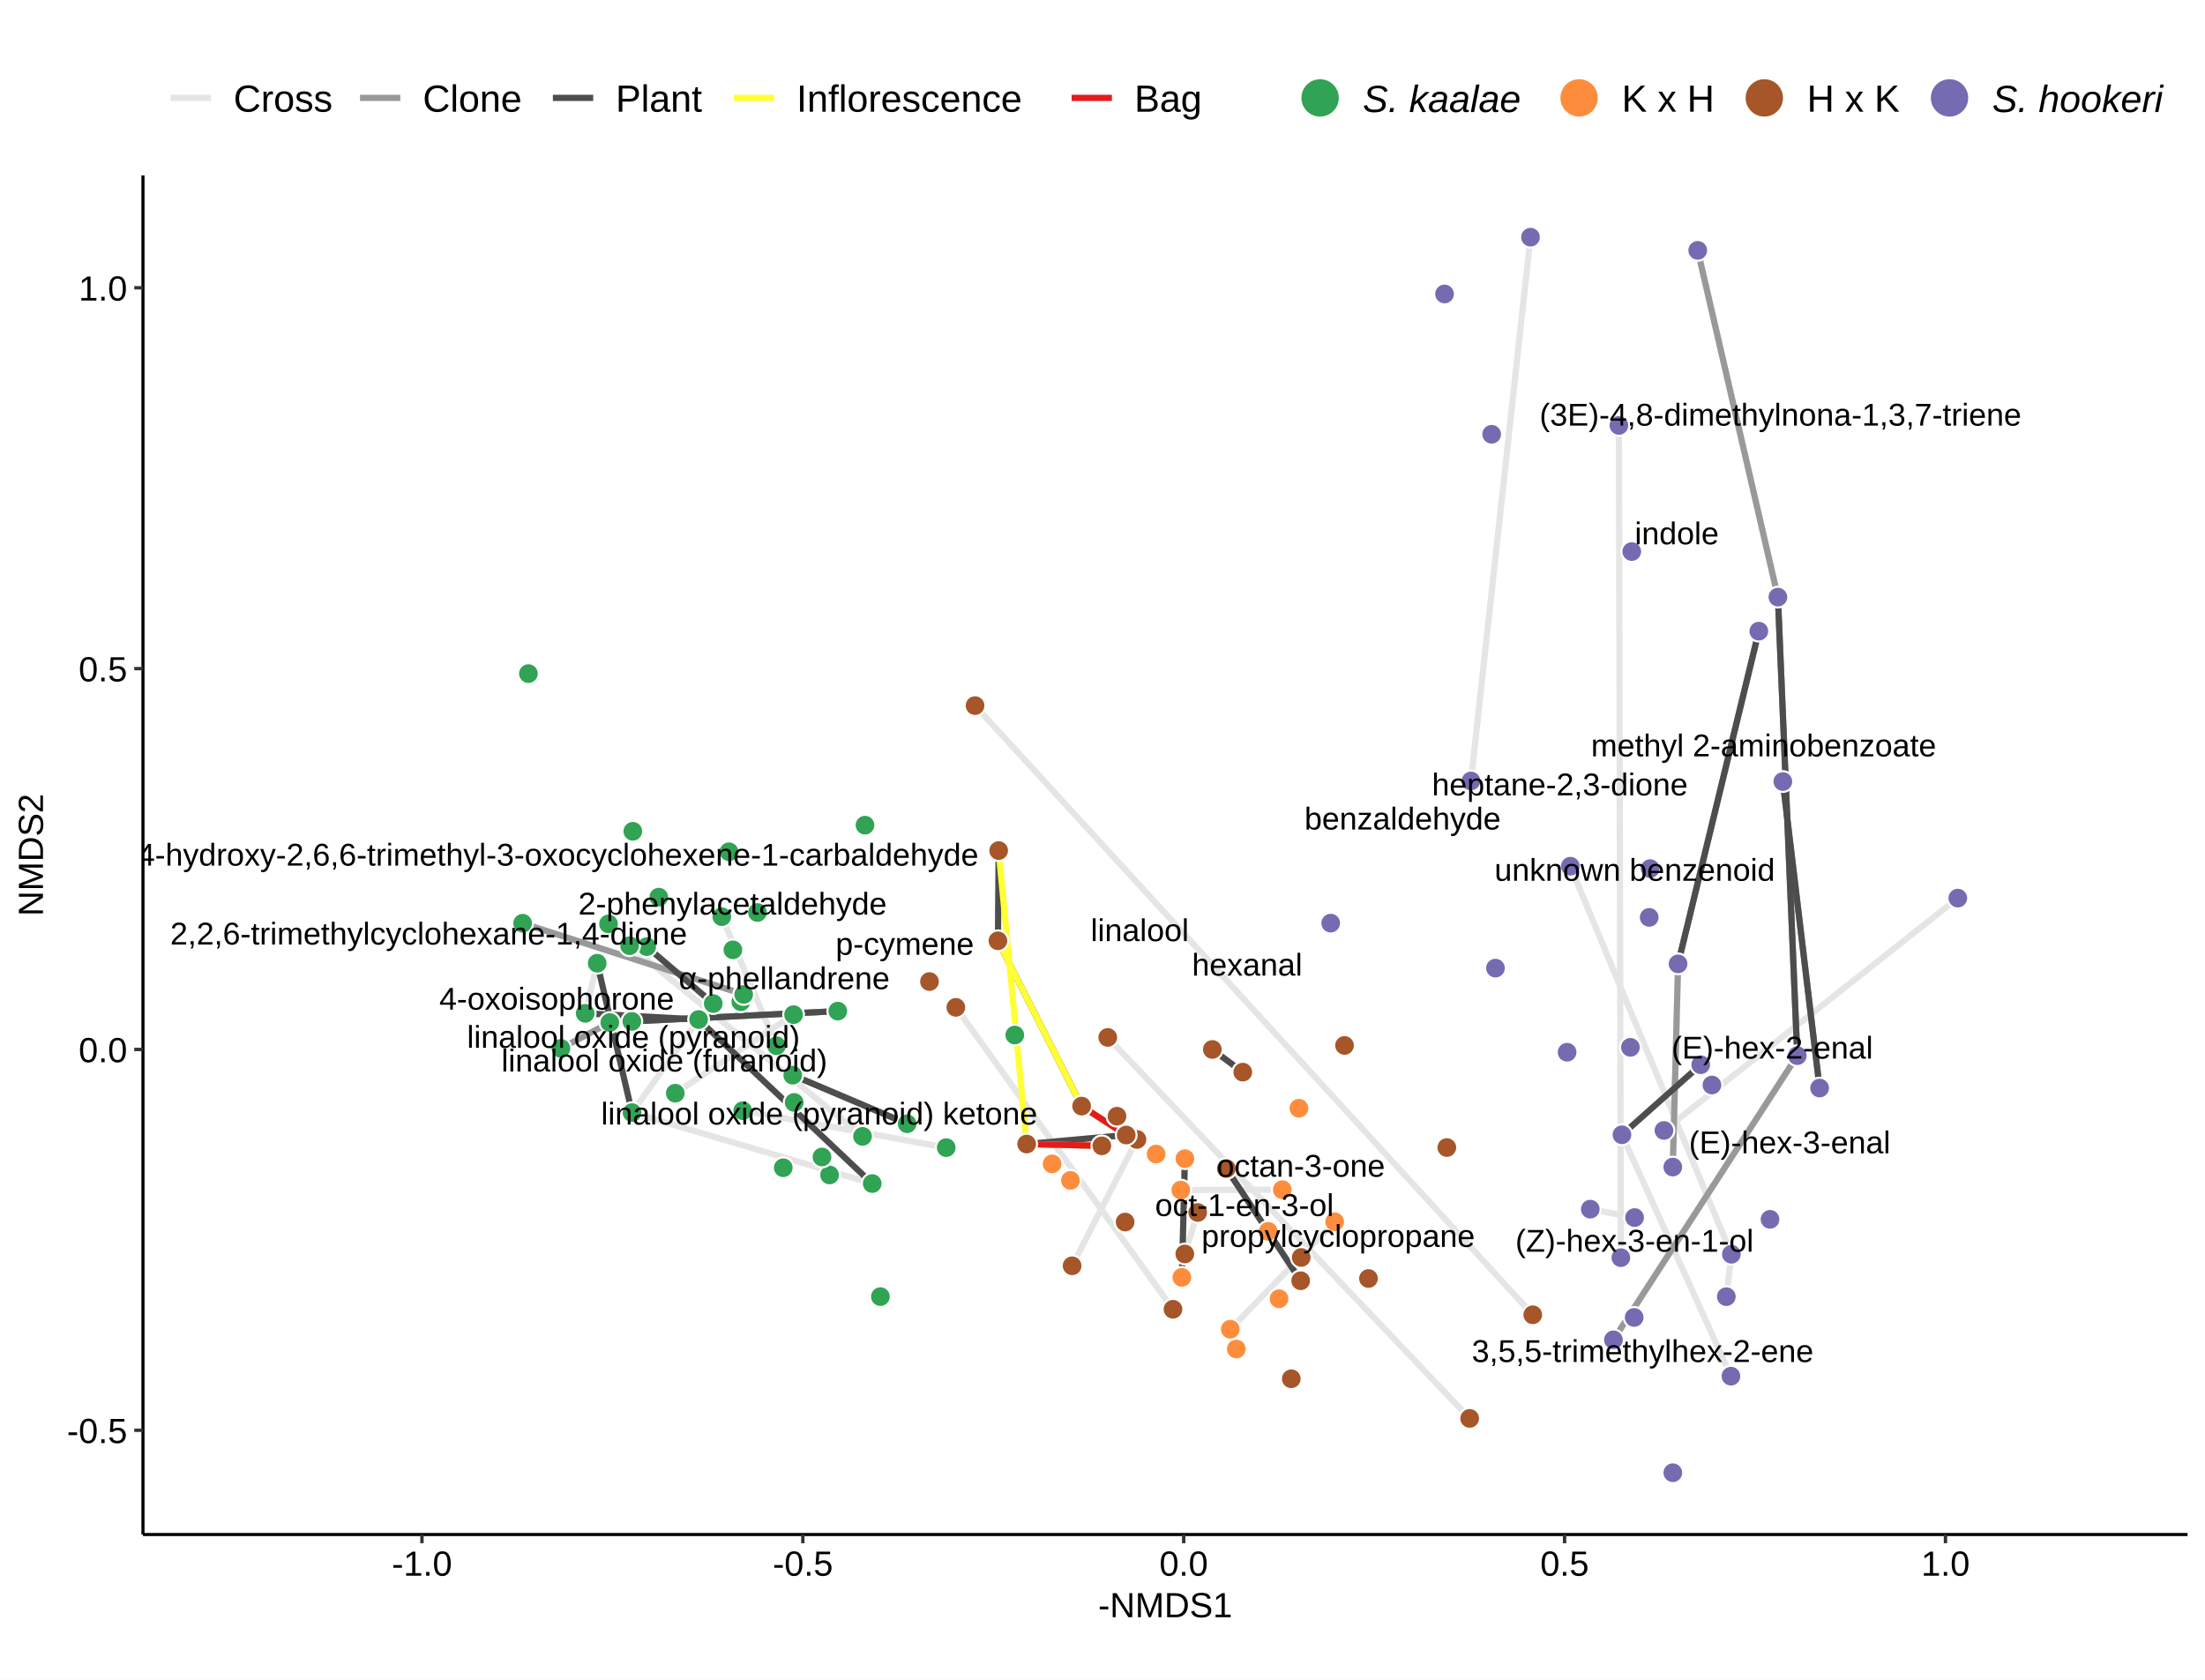
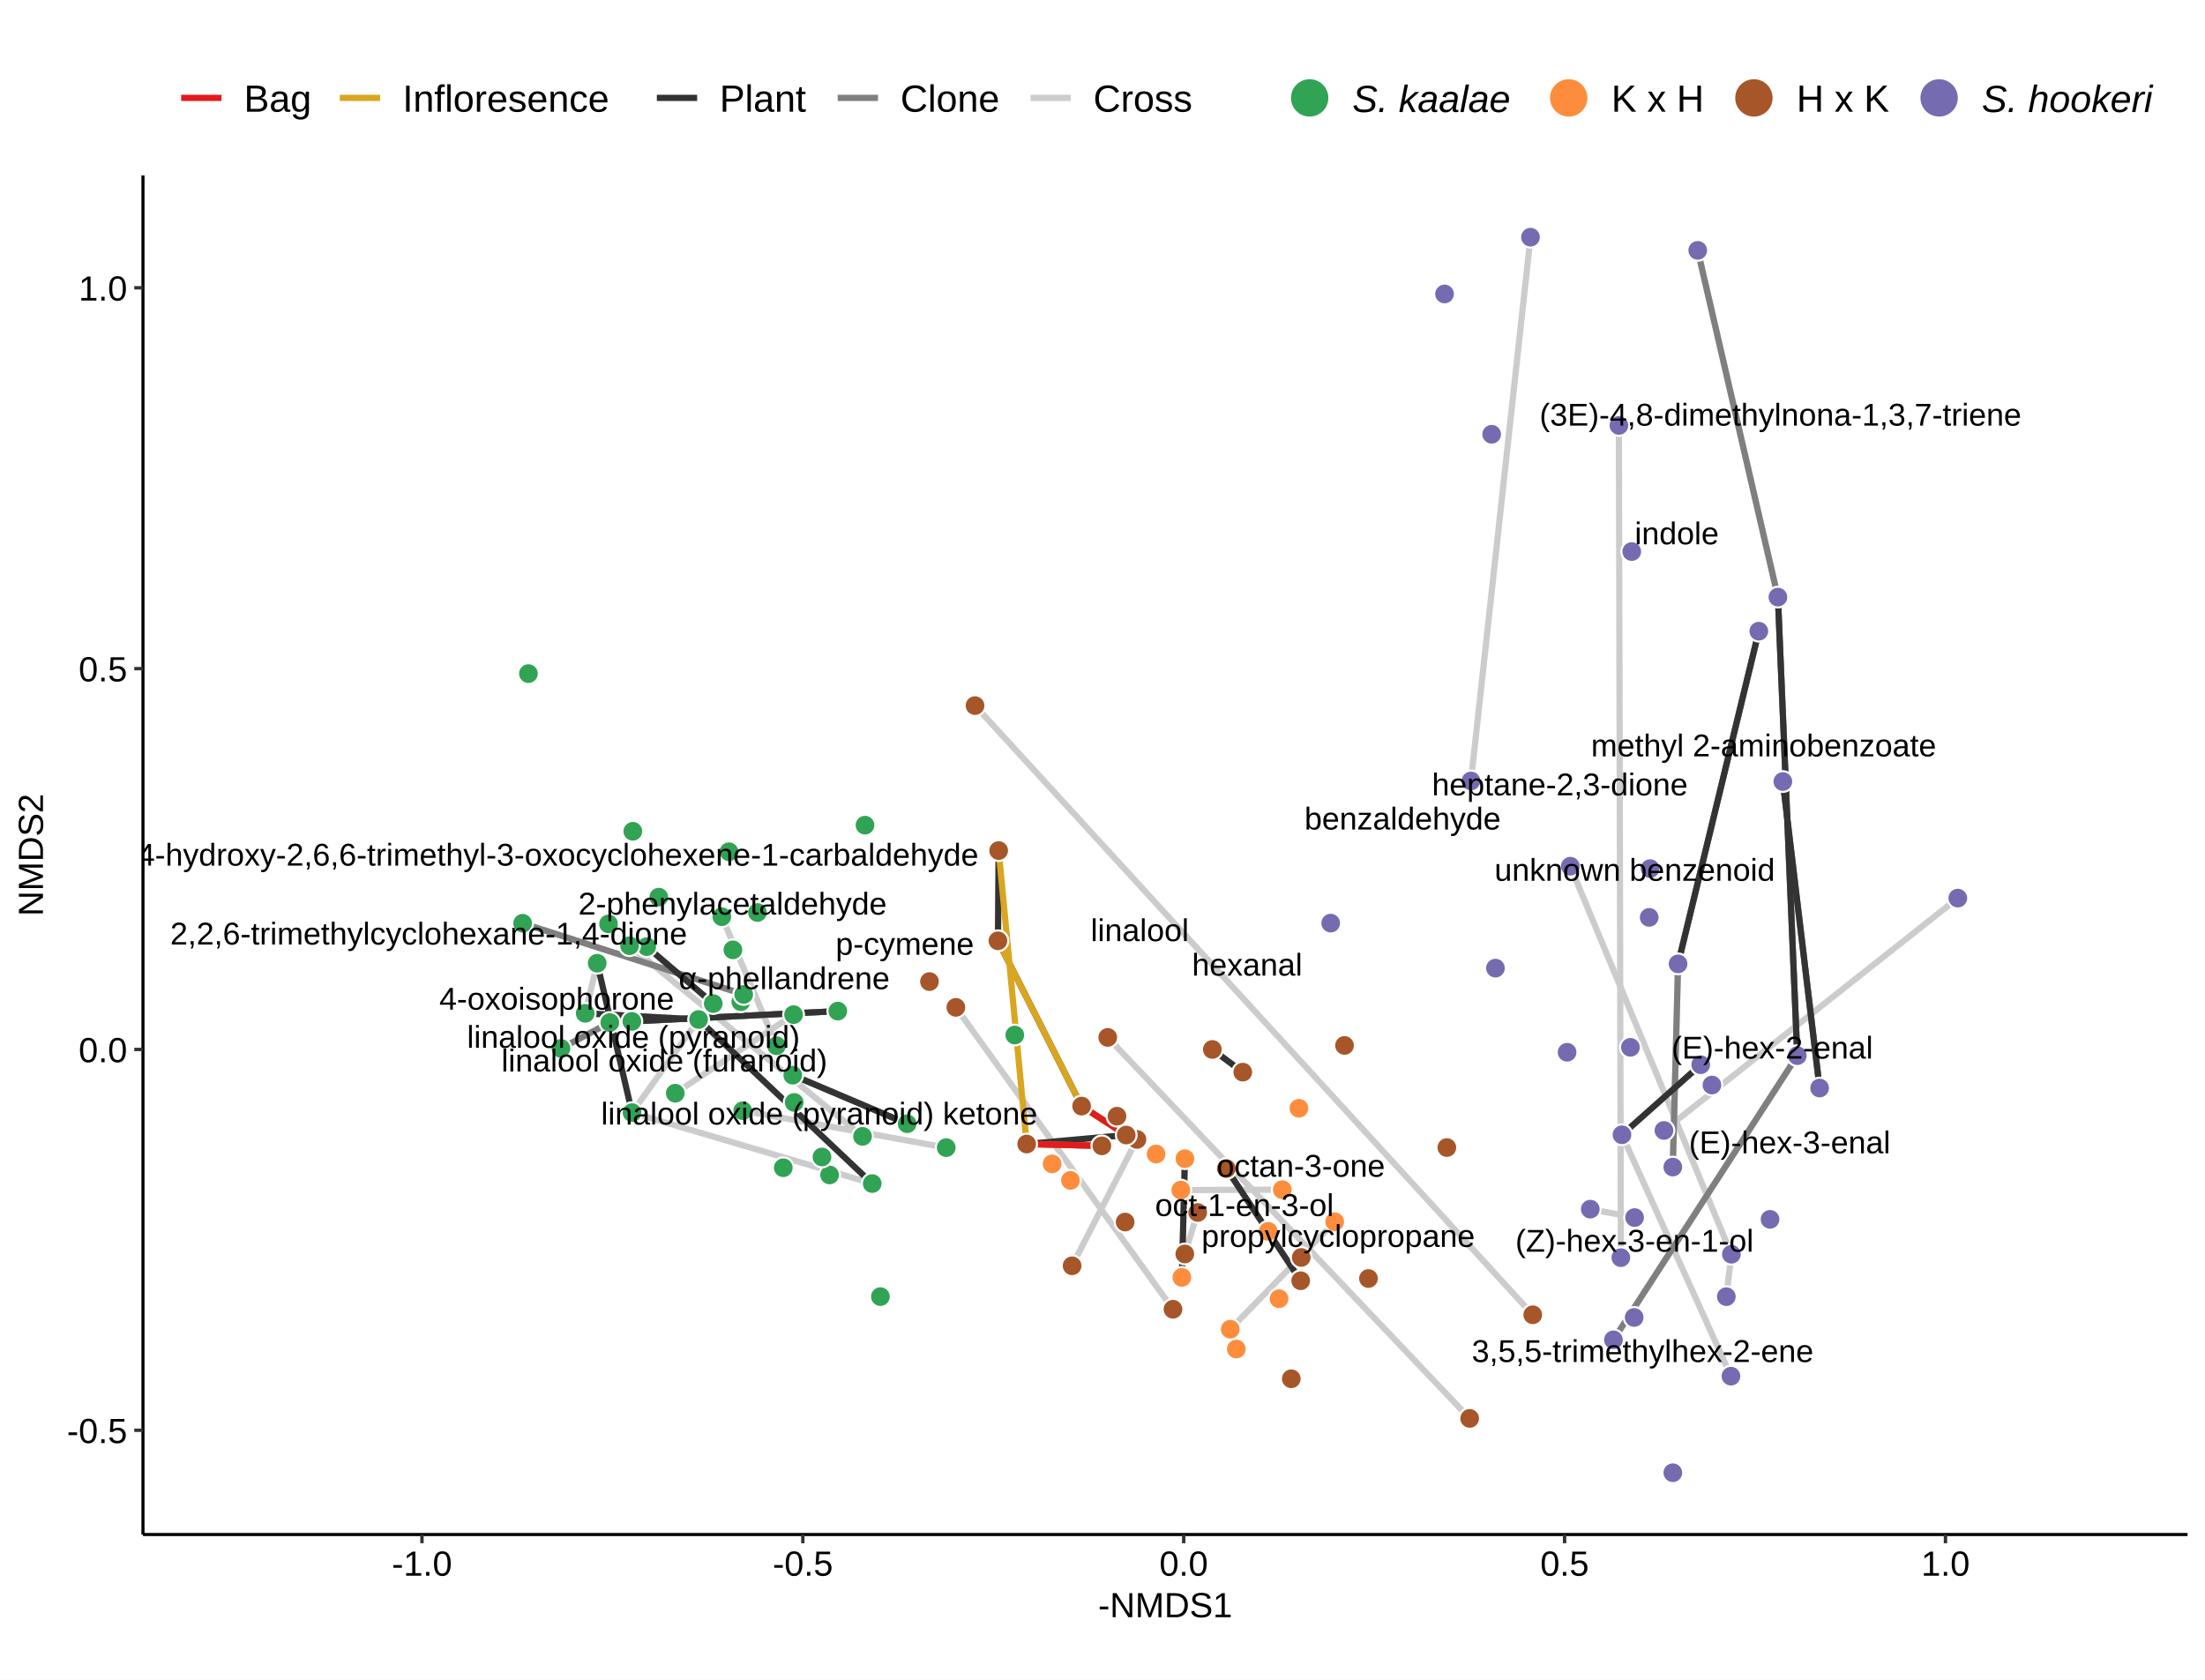
<svg xmlns="http://www.w3.org/2000/svg" class="svglite" width="756.00pt" height="576.00pt" viewBox="0 0 756.00 576.00">
  <defs>
    <style type="text/css">
    .svglite line, .svglite polyline, .svglite polygon, .svglite path, .svglite rect, .svglite circle {
      fill: none;
      stroke: #000000;
      stroke-linecap: round;
      stroke-linejoin: round;
      stroke-miterlimit: 10.00;
    }
    .svglite text {
      white-space: pre;
    }
  </style>
  </defs>
  <rect width="100%" height="100%" style="stroke: none; fill: #FFFFFF;" />
  <defs>
    <clipPath id="cpMC4wMHw3NTYuMDB8MC4wMHw1NzYuMDA=">
      <rect x="0.00" y="0.00" width="756.00" height="576.00" />
    </clipPath>
  </defs>
  <g clip-path="url(#cpMC4wMHw3NTYuMDB8MC4wMHw1NzYuMDA=)">
</g>
  <defs>
    <clipPath id="cpMC4wMHw3NTYuMDB8MTIuOTd8NTYzLjAz">
      <rect x="0.00" y="12.97" width="756.00" height="550.05" />
    </clipPath>
  </defs>
  <g clip-path="url(#cpMC4wMHw3NTYuMDB8MTIuOTd8NTYzLjAz)">
    <rect x="-0" y="12.97" width="756.00" height="550.05" style="stroke-width: 1.16; stroke: #FFFFFF; fill: #FFFFFF;" />
  </g>
  <g clip-path="url(#cpMC4wMHw3NTYuMDB8MC4wMHw1NzYuMDA=)">
</g>
  <defs>
    <clipPath id="cpNDkuMDJ8NzUwLjAyfDYwLjE0fDUyNi4xOQ==">
      <rect x="49.02" y="60.14" width="701.00" height="466.04" />
    </clipPath>
  </defs>
  <g clip-path="url(#cpNDkuMDJ8NzUwLjAyfDYwLjE0fDUyNi4xOQ==)">
    <rect x="49.02" y="60.14" width="701.00" height="466.04" style="stroke-width: 1.16; stroke: none; fill: #FFFFFF;" />
-     <polyline points="254.99,340.99 179.19,316.59 " style="stroke-width: 2.13; stroke: #E5E5E5; stroke-linecap: butt;" />
-     <polyline points="192.32,359.50 209.08,350.62 216.64,350.24 287.24,346.71 " style="stroke-width: 2.13; stroke: #E5E5E5; stroke-linecap: butt;" />
-     <polyline points="311.02,385.33 271.80,368.68 " style="stroke-width: 2.13; stroke: #E5E5E5; stroke-linecap: butt;" />
-     <polyline points="504.33,267.79 524.74,81.33 " style="stroke-width: 2.13; stroke: #E5E5E5; stroke-linecap: butt;" />
-     <polyline points="555.72,431.25 555.05,145.88 " style="stroke-width: 2.13; stroke: #E5E5E5; stroke-linecap: butt;" />
-     <polyline points="560.43,417.50 545.24,414.62 " style="stroke-width: 2.13; stroke: #E5E5E5; stroke-linecap: butt;" />
-     <polyline points="593.47,471.89 556.10,389.11 583.11,365.09 " style="stroke-width: 2.13; stroke: #E5E5E5; stroke-linecap: butt;" />
-     <polyline points="570.50,387.63 671.25,307.96 " style="stroke-width: 2.13; stroke: #E5E5E5; stroke-linecap: butt;" />
-     <polyline points="591.88,444.62 593.62,430.08 538.40,297.02 " style="stroke-width: 2.13; stroke: #E5E5E5; stroke-linecap: butt;" />
-     <polyline points="445.95,439.17 420.46,400.69 " style="stroke-width: 2.13; stroke: #E5E5E5; stroke-linecap: butt;" />
-     <polyline points="426.09,367.64 415.66,359.86 " style="stroke-width: 2.13; stroke: #E5E5E5; stroke-linecap: butt;" />
-     <polyline points="525.52,450.84 334.30,241.95 " style="stroke-width: 2.13; stroke: #E5E5E5; stroke-linecap: butt;" />
-     <polyline points="503.89,486.37 379.80,355.73 " style="stroke-width: 2.13; stroke: #E5E5E5; stroke-linecap: butt;" />
-     <polyline points="406.22,429.98 410.64,415.75 " style="stroke-width: 2.13; stroke: #E5E5E5; stroke-linecap: butt;" />
-     <polyline points="377.77,392.91 352.00,392.29 386.13,389.20 370.84,379.28 342.15,322.60 342.40,291.66 " style="stroke-width: 2.13; stroke: #E5E5E5; stroke-linecap: butt;" />
-     <polyline points="367.58,434.04 389.81,390.71 " style="stroke-width: 2.13; stroke: #E5E5E5; stroke-linecap: butt;" />
-     <polyline points="402.17,448.94 327.72,345.42 " style="stroke-width: 2.13; stroke: #E5E5E5; stroke-linecap: butt;" />
-     <polyline points="404.85,408.07 439.64,407.94 " style="stroke-width: 2.13; stroke: #E5E5E5; stroke-linecap: butt;" />
-     <polyline points="405.21,438.01 406.25,397.31 " style="stroke-width: 2.13; stroke: #E5E5E5; stroke-linecap: butt;" />
-     <polyline points="421.81,455.79 457.61,418.94 " style="stroke-width: 2.13; stroke: #E5E5E5; stroke-linecap: butt;" />
-     <polyline points="299.05,405.84 216.70,381.52 239.52,349.59 200.64,347.47 204.76,330.29 " style="stroke-width: 2.13; stroke: #E5E5E5; stroke-linecap: butt;" />
-     <polyline points="324.42,393.52 254.65,380.86 " style="stroke-width: 2.13; stroke: #E5E5E5; stroke-linecap: butt;" />
-     <polyline points="284.43,402.89 281.82,396.73 " style="stroke-width: 2.13; stroke: #E5E5E5; stroke-linecap: butt;" />
-     <polyline points="244.54,344.12 221.73,324.60 " style="stroke-width: 2.13; stroke: #E5E5E5; stroke-linecap: butt;" />
-     <polyline points="266.24,358.59 247.48,314.33 " style="stroke-width: 2.13; stroke: #E5E5E5; stroke-linecap: butt;" />
-     <polyline points="231.52,374.86 272.08,347.92 " style="stroke-width: 2.13; stroke: #E5E5E5; stroke-linecap: butt;" />
-     <polyline points="295.73,389.66 215.85,324.28 " style="stroke-width: 2.13; stroke: #E5E5E5; stroke-linecap: butt;" />
-     <polyline points="573.53,400.19 575.34,330.51 603.02,216.43 " style="stroke-width: 2.13; stroke: #E5E5E5; stroke-linecap: butt;" />
-     <polyline points="623.87,373.09 611.26,267.99 " style="stroke-width: 2.13; stroke: #E5E5E5; stroke-linecap: butt;" />
-     <polyline points="553.18,459.43 616.21,361.98 609.57,204.75 582.08,85.85 " style="stroke-width: 2.13; stroke: #E5E5E5; stroke-linecap: butt;" />
-     <polyline points="254.99,340.99 179.19,316.59 " style="stroke-width: 2.13; stroke: #999999; stroke-linecap: butt;" />
-     <polyline points="192.32,359.50 209.08,350.62 216.64,350.24 287.24,346.71 " style="stroke-width: 2.13; stroke: #999999; stroke-linecap: butt;" />
-     <polyline points="311.02,385.33 271.80,368.68 " style="stroke-width: 2.13; stroke: #999999; stroke-linecap: butt;" />
-     <polyline points="573.53,400.19 575.34,330.51 603.02,216.43 " style="stroke-width: 2.13; stroke: #999999; stroke-linecap: butt;" />
-     <polyline points="623.87,373.09 611.26,267.99 " style="stroke-width: 2.13; stroke: #999999; stroke-linecap: butt;" />
-     <polyline points="553.18,459.43 616.21,361.98 609.57,204.75 582.08,85.85 " style="stroke-width: 2.13; stroke: #999999; stroke-linecap: butt;" />
-     <polyline points="216.64,350.24 287.24,346.71 " style="stroke-width: 2.13; stroke: #4D4D4D; stroke-linecap: butt;" />
-     <polyline points="311.02,385.33 271.80,368.68 " style="stroke-width: 2.13; stroke: #4D4D4D; stroke-linecap: butt;" />
-     <polyline points="556.10,389.11 583.11,365.09 " style="stroke-width: 2.13; stroke: #4D4D4D; stroke-linecap: butt;" />
-     <polyline points="445.95,439.17 420.46,400.69 " style="stroke-width: 2.13; stroke: #4D4D4D; stroke-linecap: butt;" />
-     <polyline points="426.09,367.64 415.66,359.86 " style="stroke-width: 2.13; stroke: #4D4D4D; stroke-linecap: butt;" />
-     <polyline points="377.77,392.91 352.00,392.29 386.13,389.20 370.84,379.28 342.15,322.60 342.40,291.66 " style="stroke-width: 2.13; stroke: #4D4D4D; stroke-linecap: butt;" />
-     <polyline points="405.21,438.01 406.25,397.31 " style="stroke-width: 2.13; stroke: #4D4D4D; stroke-linecap: butt;" />
-     <polyline points="299.05,405.84 239.52,349.59 200.64,347.47 " style="stroke-width: 2.13; stroke: #4D4D4D; stroke-linecap: butt;" />
-     <polyline points="216.70,381.52 204.76,330.29 " style="stroke-width: 2.13; stroke: #4D4D4D; stroke-linecap: butt;" />
-     <polyline points="244.54,344.12 221.73,324.60 " style="stroke-width: 2.13; stroke: #4D4D4D; stroke-linecap: butt;" />
-     <polyline points="575.34,330.51 603.02,216.43 " style="stroke-width: 2.13; stroke: #4D4D4D; stroke-linecap: butt;" />
-     <polyline points="623.87,373.09 611.26,267.99 " style="stroke-width: 2.13; stroke: #4D4D4D; stroke-linecap: butt;" />
-     <polyline points="616.21,361.98 609.57,204.75 " style="stroke-width: 2.13; stroke: #4D4D4D; stroke-linecap: butt;" />
-     <polyline points="386.13,389.20 370.84,379.28 342.15,322.60 " style="stroke-width: 2.13; stroke: #FFFF33; stroke-linecap: butt;" />
-     <polyline points="377.77,392.91 352.00,392.29 342.40,291.66 " style="stroke-width: 2.13; stroke: #FFFF33; stroke-linecap: butt;" />
+     <polyline points="254.99,340.99 179.19,316.59 " style="stroke-width: 2.13; stroke: #CCCCCC; stroke-linecap: butt;" />
+     <polyline points="192.32,359.50 209.08,350.62 216.64,350.24 287.24,346.71 " style="stroke-width: 2.13; stroke: #CCCCCC; stroke-linecap: butt;" />
+     <polyline points="311.02,385.33 271.80,368.68 " style="stroke-width: 2.13; stroke: #CCCCCC; stroke-linecap: butt;" />
+     <polyline points="504.33,267.79 524.74,81.33 " style="stroke-width: 2.13; stroke: #CCCCCC; stroke-linecap: butt;" />
+     <polyline points="555.72,431.25 555.05,145.88 " style="stroke-width: 2.13; stroke: #CCCCCC; stroke-linecap: butt;" />
+     <polyline points="560.43,417.50 545.24,414.62 " style="stroke-width: 2.13; stroke: #CCCCCC; stroke-linecap: butt;" />
+     <polyline points="593.47,471.89 556.10,389.11 583.11,365.09 " style="stroke-width: 2.13; stroke: #CCCCCC; stroke-linecap: butt;" />
+     <polyline points="570.50,387.63 671.25,307.96 " style="stroke-width: 2.13; stroke: #CCCCCC; stroke-linecap: butt;" />
+     <polyline points="591.88,444.62 593.62,430.08 538.40,297.02 " style="stroke-width: 2.13; stroke: #CCCCCC; stroke-linecap: butt;" />
+     <polyline points="445.95,439.17 420.46,400.69 " style="stroke-width: 2.13; stroke: #CCCCCC; stroke-linecap: butt;" />
+     <polyline points="426.09,367.64 415.66,359.86 " style="stroke-width: 2.13; stroke: #CCCCCC; stroke-linecap: butt;" />
+     <polyline points="525.52,450.84 334.30,241.95 " style="stroke-width: 2.13; stroke: #CCCCCC; stroke-linecap: butt;" />
+     <polyline points="503.89,486.37 379.80,355.73 " style="stroke-width: 2.13; stroke: #CCCCCC; stroke-linecap: butt;" />
+     <polyline points="406.22,429.98 410.64,415.75 " style="stroke-width: 2.13; stroke: #CCCCCC; stroke-linecap: butt;" />
+     <polyline points="377.77,392.91 352.00,392.29 386.13,389.20 370.84,379.28 342.15,322.60 342.40,291.66 " style="stroke-width: 2.13; stroke: #CCCCCC; stroke-linecap: butt;" />
+     <polyline points="367.58,434.04 389.81,390.71 " style="stroke-width: 2.13; stroke: #CCCCCC; stroke-linecap: butt;" />
+     <polyline points="402.17,448.94 327.72,345.42 " style="stroke-width: 2.13; stroke: #CCCCCC; stroke-linecap: butt;" />
+     <polyline points="404.85,408.07 439.64,407.94 " style="stroke-width: 2.13; stroke: #CCCCCC; stroke-linecap: butt;" />
+     <polyline points="405.21,438.01 406.25,397.31 " style="stroke-width: 2.13; stroke: #CCCCCC; stroke-linecap: butt;" />
+     <polyline points="421.81,455.79 457.61,418.94 " style="stroke-width: 2.13; stroke: #CCCCCC; stroke-linecap: butt;" />
+     <polyline points="299.05,405.84 216.70,381.52 239.52,349.59 200.64,347.47 204.76,330.29 " style="stroke-width: 2.13; stroke: #CCCCCC; stroke-linecap: butt;" />
+     <polyline points="324.42,393.52 254.65,380.86 " style="stroke-width: 2.13; stroke: #CCCCCC; stroke-linecap: butt;" />
+     <polyline points="284.43,402.89 281.82,396.73 " style="stroke-width: 2.13; stroke: #CCCCCC; stroke-linecap: butt;" />
+     <polyline points="244.54,344.12 221.73,324.60 " style="stroke-width: 2.13; stroke: #CCCCCC; stroke-linecap: butt;" />
+     <polyline points="266.24,358.59 247.48,314.33 " style="stroke-width: 2.13; stroke: #CCCCCC; stroke-linecap: butt;" />
+     <polyline points="231.52,374.86 272.08,347.92 " style="stroke-width: 2.13; stroke: #CCCCCC; stroke-linecap: butt;" />
+     <polyline points="295.73,389.66 215.85,324.28 " style="stroke-width: 2.13; stroke: #CCCCCC; stroke-linecap: butt;" />
+     <polyline points="573.53,400.19 575.34,330.51 603.02,216.43 " style="stroke-width: 2.13; stroke: #CCCCCC; stroke-linecap: butt;" />
+     <polyline points="623.87,373.09 611.26,267.99 " style="stroke-width: 2.13; stroke: #CCCCCC; stroke-linecap: butt;" />
+     <polyline points="553.18,459.43 616.21,361.98 609.57,204.75 582.08,85.85 " style="stroke-width: 2.13; stroke: #CCCCCC; stroke-linecap: butt;" />
+     <polyline points="254.99,340.99 179.19,316.59 " style="stroke-width: 2.13; stroke: #7F7F7F; stroke-linecap: butt;" />
+     <polyline points="192.32,359.50 209.08,350.62 216.64,350.24 287.24,346.71 " style="stroke-width: 2.13; stroke: #7F7F7F; stroke-linecap: butt;" />
+     <polyline points="311.02,385.33 271.80,368.68 " style="stroke-width: 2.13; stroke: #7F7F7F; stroke-linecap: butt;" />
+     <polyline points="573.53,400.19 575.34,330.51 603.02,216.43 " style="stroke-width: 2.13; stroke: #7F7F7F; stroke-linecap: butt;" />
+     <polyline points="623.87,373.09 611.26,267.99 " style="stroke-width: 2.13; stroke: #7F7F7F; stroke-linecap: butt;" />
+     <polyline points="553.18,459.43 616.21,361.98 609.57,204.75 582.08,85.85 " style="stroke-width: 2.13; stroke: #7F7F7F; stroke-linecap: butt;" />
+     <polyline points="216.64,350.24 287.24,346.71 " style="stroke-width: 2.13; stroke: #333333; stroke-linecap: butt;" />
+     <polyline points="311.02,385.33 271.80,368.68 " style="stroke-width: 2.13; stroke: #333333; stroke-linecap: butt;" />
+     <polyline points="556.10,389.11 583.11,365.09 " style="stroke-width: 2.13; stroke: #333333; stroke-linecap: butt;" />
+     <polyline points="445.95,439.17 420.46,400.69 " style="stroke-width: 2.13; stroke: #333333; stroke-linecap: butt;" />
+     <polyline points="426.09,367.64 415.66,359.86 " style="stroke-width: 2.13; stroke: #333333; stroke-linecap: butt;" />
+     <polyline points="377.77,392.91 352.00,392.29 386.13,389.20 370.84,379.28 342.15,322.60 342.40,291.66 " style="stroke-width: 2.13; stroke: #333333; stroke-linecap: butt;" />
+     <polyline points="405.21,438.01 406.25,397.31 " style="stroke-width: 2.13; stroke: #333333; stroke-linecap: butt;" />
+     <polyline points="299.05,405.84 239.52,349.59 200.64,347.47 " style="stroke-width: 2.13; stroke: #333333; stroke-linecap: butt;" />
+     <polyline points="216.70,381.52 204.76,330.29 " style="stroke-width: 2.13; stroke: #333333; stroke-linecap: butt;" />
+     <polyline points="244.54,344.12 221.73,324.60 " style="stroke-width: 2.13; stroke: #333333; stroke-linecap: butt;" />
+     <polyline points="575.34,330.51 603.02,216.43 " style="stroke-width: 2.13; stroke: #333333; stroke-linecap: butt;" />
+     <polyline points="623.87,373.09 611.26,267.99 " style="stroke-width: 2.13; stroke: #333333; stroke-linecap: butt;" />
+     <polyline points="616.21,361.98 609.57,204.75 " style="stroke-width: 2.13; stroke: #333333; stroke-linecap: butt;" />
+     <polyline points="386.13,389.20 370.84,379.28 342.15,322.60 " style="stroke-width: 2.13; stroke: #DAA520; stroke-linecap: butt;" />
+     <polyline points="377.77,392.91 352.00,392.29 342.40,291.66 " style="stroke-width: 2.13; stroke: #DAA520; stroke-linecap: butt;" />
    <polyline points="386.13,389.20 370.84,379.28 " style="stroke-width: 2.13; stroke: #E41A1C; stroke-linecap: butt;" />
    <polyline points="377.77,392.91 352.00,392.29 " style="stroke-width: 2.13; stroke: #E41A1C; stroke-linecap: butt;" />
    <circle cx="573.54" cy="505.00" r="3.56" style="stroke-width: 0.71; stroke: #FFFFFF; fill: #756BB1;" />
    <circle cx="503.89" cy="486.37" r="3.56" style="stroke-width: 0.71; stroke: #FFFFFF; fill: #A65628;" />
    <circle cx="442.73" cy="472.78" r="3.56" style="stroke-width: 0.71; stroke: #FFFFFF; fill: #A65628;" />
    <circle cx="593.47" cy="471.89" r="3.56" style="stroke-width: 0.71; stroke: #FFFFFF; fill: #756BB1;" />
    <circle cx="423.88" cy="462.58" r="3.56" style="stroke-width: 0.71; stroke: #FFFFFF; fill: #FD8D3C;" />
    <circle cx="553.18" cy="459.43" r="3.56" style="stroke-width: 0.71; stroke: #FFFFFF; fill: #756BB1;" />
    <circle cx="421.81" cy="455.79" r="3.56" style="stroke-width: 0.71; stroke: #FFFFFF; fill: #FD8D3C;" />
    <circle cx="560.29" cy="451.75" r="3.56" style="stroke-width: 0.71; stroke: #FFFFFF; fill: #756BB1;" />
    <circle cx="525.52" cy="450.84" r="3.56" style="stroke-width: 0.71; stroke: #FFFFFF; fill: #A65628;" />
    <circle cx="402.17" cy="448.94" r="3.56" style="stroke-width: 0.71; stroke: #FFFFFF; fill: #A65628;" />
    <circle cx="438.53" cy="445.34" r="3.56" style="stroke-width: 0.71; stroke: #FFFFFF; fill: #FD8D3C;" />
    <circle cx="591.88" cy="444.62" r="3.56" style="stroke-width: 0.71; stroke: #FFFFFF; fill: #756BB1;" />
    <circle cx="301.85" cy="444.61" r="3.56" style="stroke-width: 0.71; stroke: #FFFFFF; fill: #31A354;" />
    <circle cx="445.95" cy="439.17" r="3.56" style="stroke-width: 0.71; stroke: #FFFFFF; fill: #A65628;" />
    <circle cx="469.19" cy="438.40" r="3.56" style="stroke-width: 0.71; stroke: #FFFFFF; fill: #A65628;" />
    <circle cx="405.21" cy="438.01" r="3.56" style="stroke-width: 0.71; stroke: #FFFFFF; fill: #FD8D3C;" />
    <circle cx="367.58" cy="434.04" r="3.56" style="stroke-width: 0.71; stroke: #FFFFFF; fill: #A65628;" />
    <circle cx="555.72" cy="431.25" r="3.56" style="stroke-width: 0.71; stroke: #FFFFFF; fill: #756BB1;" />
    <circle cx="446.14" cy="431.18" r="3.56" style="stroke-width: 0.71; stroke: #FFFFFF; fill: #A65628;" />
    <circle cx="593.62" cy="430.08" r="3.56" style="stroke-width: 0.71; stroke: #FFFFFF; fill: #756BB1;" />
    <circle cx="406.22" cy="429.98" r="3.56" style="stroke-width: 0.71; stroke: #FFFFFF; fill: #A65628;" />
    <circle cx="434.81" cy="422.23" r="3.56" style="stroke-width: 0.71; stroke: #FFFFFF; fill: #FD8D3C;" />
    <circle cx="385.76" cy="419.04" r="3.56" style="stroke-width: 0.71; stroke: #FFFFFF; fill: #A65628;" />
    <circle cx="457.61" cy="418.94" r="3.56" style="stroke-width: 0.71; stroke: #FFFFFF; fill: #FD8D3C;" />
    <circle cx="606.87" cy="418.11" r="3.56" style="stroke-width: 0.71; stroke: #FFFFFF; fill: #756BB1;" />
    <circle cx="560.43" cy="417.50" r="3.56" style="stroke-width: 0.71; stroke: #FFFFFF; fill: #756BB1;" />
    <circle cx="410.64" cy="415.75" r="3.56" style="stroke-width: 0.71; stroke: #FFFFFF; fill: #A65628;" />
    <circle cx="545.24" cy="414.62" r="3.56" style="stroke-width: 0.71; stroke: #FFFFFF; fill: #756BB1;" />
    <circle cx="404.85" cy="408.07" r="3.56" style="stroke-width: 0.71; stroke: #FFFFFF; fill: #FD8D3C;" />
    <circle cx="439.64" cy="407.94" r="3.56" style="stroke-width: 0.71; stroke: #FFFFFF; fill: #FD8D3C;" />
    <circle cx="299.05" cy="405.84" r="3.56" style="stroke-width: 0.71; stroke: #FFFFFF; fill: #31A354;" />
    <circle cx="367.01" cy="404.76" r="3.56" style="stroke-width: 0.71; stroke: #FFFFFF; fill: #FD8D3C;" />
    <circle cx="284.43" cy="402.89" r="3.56" style="stroke-width: 0.71; stroke: #FFFFFF; fill: #31A354;" />
    <circle cx="420.46" cy="400.69" r="3.56" style="stroke-width: 0.71; stroke: #FFFFFF; fill: #A65628;" />
    <circle cx="268.55" cy="400.42" r="3.56" style="stroke-width: 0.71; stroke: #FFFFFF; fill: #31A354;" />
    <circle cx="573.53" cy="400.19" r="3.56" style="stroke-width: 0.71; stroke: #FFFFFF; fill: #756BB1;" />
    <circle cx="360.72" cy="399.09" r="3.56" style="stroke-width: 0.71; stroke: #FFFFFF; fill: #FD8D3C;" />
    <circle cx="406.25" cy="397.31" r="3.56" style="stroke-width: 0.71; stroke: #FFFFFF; fill: #FD8D3C;" />
    <circle cx="281.82" cy="396.73" r="3.56" style="stroke-width: 0.71; stroke: #FFFFFF; fill: #31A354;" />
    <circle cx="396.38" cy="395.72" r="3.56" style="stroke-width: 0.71; stroke: #FFFFFF; fill: #FD8D3C;" />
    <circle cx="324.42" cy="393.52" r="3.56" style="stroke-width: 0.71; stroke: #FFFFFF; fill: #31A354;" />
    <circle cx="496.06" cy="393.49" r="3.56" style="stroke-width: 0.71; stroke: #FFFFFF; fill: #A65628;" />
    <circle cx="377.77" cy="392.91" r="3.56" style="stroke-width: 0.71; stroke: #FFFFFF; fill: #A65628;" />
    <circle cx="352.00" cy="392.29" r="3.56" style="stroke-width: 0.71; stroke: #FFFFFF; fill: #A65628;" />
    <circle cx="389.81" cy="390.71" r="3.56" style="stroke-width: 0.71; stroke: #FFFFFF; fill: #A65628;" />
    <circle cx="295.73" cy="389.66" r="3.56" style="stroke-width: 0.71; stroke: #FFFFFF; fill: #31A354;" />
    <circle cx="386.13" cy="389.20" r="3.56" style="stroke-width: 0.71; stroke: #FFFFFF; fill: #A65628;" />
    <circle cx="556.10" cy="389.11" r="3.56" style="stroke-width: 0.71; stroke: #FFFFFF; fill: #756BB1;" />
    <circle cx="570.50" cy="387.63" r="3.56" style="stroke-width: 0.71; stroke: #FFFFFF; fill: #756BB1;" />
    <circle cx="311.02" cy="385.33" r="3.56" style="stroke-width: 0.71; stroke: #FFFFFF; fill: #31A354;" />
    <circle cx="382.97" cy="382.75" r="3.56" style="stroke-width: 0.71; stroke: #FFFFFF; fill: #A65628;" />
    <circle cx="216.70" cy="381.52" r="3.56" style="stroke-width: 0.71; stroke: #FFFFFF; fill: #31A354;" />
    <circle cx="254.65" cy="380.86" r="3.56" style="stroke-width: 0.71; stroke: #FFFFFF; fill: #31A354;" />
    <circle cx="445.34" cy="380.02" r="3.56" style="stroke-width: 0.71; stroke: #FFFFFF; fill: #FD8D3C;" />
    <circle cx="370.84" cy="379.28" r="3.56" style="stroke-width: 0.71; stroke: #FFFFFF; fill: #A65628;" />
    <circle cx="272.29" cy="378.02" r="3.56" style="stroke-width: 0.71; stroke: #FFFFFF; fill: #31A354;" />
    <circle cx="231.52" cy="374.86" r="3.56" style="stroke-width: 0.71; stroke: #FFFFFF; fill: #31A354;" />
    <circle cx="623.87" cy="373.09" r="3.56" style="stroke-width: 0.71; stroke: #FFFFFF; fill: #756BB1;" />
    <circle cx="586.95" cy="372.05" r="3.56" style="stroke-width: 0.71; stroke: #FFFFFF; fill: #756BB1;" />
    <circle cx="271.80" cy="368.68" r="3.56" style="stroke-width: 0.71; stroke: #FFFFFF; fill: #31A354;" />
    <circle cx="426.09" cy="367.64" r="3.56" style="stroke-width: 0.71; stroke: #FFFFFF; fill: #A65628;" />
    <circle cx="583.11" cy="365.09" r="3.56" style="stroke-width: 0.71; stroke: #FFFFFF; fill: #756BB1;" />
    <circle cx="616.21" cy="361.98" r="3.56" style="stroke-width: 0.71; stroke: #FFFFFF; fill: #756BB1;" />
    <circle cx="537.29" cy="360.82" r="3.56" style="stroke-width: 0.71; stroke: #FFFFFF; fill: #756BB1;" />
    <circle cx="415.66" cy="359.86" r="3.56" style="stroke-width: 0.71; stroke: #FFFFFF; fill: #A65628;" />
    <circle cx="192.32" cy="359.50" r="3.56" style="stroke-width: 0.71; stroke: #FFFFFF; fill: #31A354;" />
    <circle cx="559.00" cy="359.13" r="3.56" style="stroke-width: 0.71; stroke: #FFFFFF; fill: #756BB1;" />
    <circle cx="266.24" cy="358.59" r="3.56" style="stroke-width: 0.71; stroke: #FFFFFF; fill: #31A354;" />
    <circle cx="460.98" cy="358.48" r="3.56" style="stroke-width: 0.71; stroke: #FFFFFF; fill: #A65628;" />
    <circle cx="379.80" cy="355.73" r="3.56" style="stroke-width: 0.71; stroke: #FFFFFF; fill: #A65628;" />
    <circle cx="347.93" cy="354.91" r="3.56" style="stroke-width: 0.71; stroke: #FFFFFF; fill: #31A354;" />
    <circle cx="209.08" cy="350.62" r="3.56" style="stroke-width: 0.71; stroke: #FFFFFF; fill: #31A354;" />
    <circle cx="216.64" cy="350.24" r="3.56" style="stroke-width: 0.71; stroke: #FFFFFF; fill: #31A354;" />
    <circle cx="239.52" cy="349.59" r="3.56" style="stroke-width: 0.71; stroke: #FFFFFF; fill: #31A354;" />
    <circle cx="272.08" cy="347.92" r="3.56" style="stroke-width: 0.71; stroke: #FFFFFF; fill: #31A354;" />
    <circle cx="200.64" cy="347.47" r="3.56" style="stroke-width: 0.71; stroke: #FFFFFF; fill: #31A354;" />
    <circle cx="287.24" cy="346.71" r="3.56" style="stroke-width: 0.71; stroke: #FFFFFF; fill: #31A354;" />
    <circle cx="327.72" cy="345.42" r="3.56" style="stroke-width: 0.71; stroke: #FFFFFF; fill: #A65628;" />
    <circle cx="244.54" cy="344.12" r="3.56" style="stroke-width: 0.71; stroke: #FFFFFF; fill: #31A354;" />
    <circle cx="254.00" cy="343.49" r="3.56" style="stroke-width: 0.71; stroke: #FFFFFF; fill: #31A354;" />
    <circle cx="254.99" cy="340.99" r="3.56" style="stroke-width: 0.71; stroke: #FFFFFF; fill: #31A354;" />
    <circle cx="318.68" cy="336.58" r="3.56" style="stroke-width: 0.71; stroke: #FFFFFF; fill: #A65628;" />
    <circle cx="512.73" cy="331.97" r="3.56" style="stroke-width: 0.71; stroke: #FFFFFF; fill: #756BB1;" />
    <circle cx="575.34" cy="330.51" r="3.56" style="stroke-width: 0.71; stroke: #FFFFFF; fill: #756BB1;" />
    <circle cx="204.76" cy="330.29" r="3.56" style="stroke-width: 0.71; stroke: #FFFFFF; fill: #31A354;" />
    <circle cx="251.28" cy="325.70" r="3.56" style="stroke-width: 0.71; stroke: #FFFFFF; fill: #31A354;" />
    <circle cx="221.73" cy="324.60" r="3.56" style="stroke-width: 0.71; stroke: #FFFFFF; fill: #31A354;" />
    <circle cx="215.85" cy="324.28" r="3.56" style="stroke-width: 0.71; stroke: #FFFFFF; fill: #31A354;" />
    <circle cx="342.15" cy="322.60" r="3.56" style="stroke-width: 0.71; stroke: #FFFFFF; fill: #A65628;" />
    <circle cx="208.64" cy="316.80" r="3.56" style="stroke-width: 0.71; stroke: #FFFFFF; fill: #31A354;" />
    <circle cx="179.19" cy="316.59" r="3.56" style="stroke-width: 0.71; stroke: #FFFFFF; fill: #31A354;" />
    <circle cx="456.24" cy="316.54" r="3.56" style="stroke-width: 0.71; stroke: #FFFFFF; fill: #756BB1;" />
    <circle cx="565.44" cy="314.57" r="3.56" style="stroke-width: 0.71; stroke: #FFFFFF; fill: #756BB1;" />
    <circle cx="247.48" cy="314.33" r="3.56" style="stroke-width: 0.71; stroke: #FFFFFF; fill: #31A354;" />
    <circle cx="259.70" cy="312.90" r="3.56" style="stroke-width: 0.71; stroke: #FFFFFF; fill: #31A354;" />
    <circle cx="671.25" cy="307.96" r="3.56" style="stroke-width: 0.71; stroke: #FFFFFF; fill: #756BB1;" />
    <circle cx="225.87" cy="307.63" r="3.56" style="stroke-width: 0.71; stroke: #FFFFFF; fill: #31A354;" />
    <circle cx="565.75" cy="297.84" r="3.56" style="stroke-width: 0.71; stroke: #FFFFFF; fill: #756BB1;" />
    <circle cx="538.40" cy="297.02" r="3.56" style="stroke-width: 0.71; stroke: #FFFFFF; fill: #756BB1;" />
    <circle cx="249.94" cy="292.07" r="3.56" style="stroke-width: 0.71; stroke: #FFFFFF; fill: #31A354;" />
    <circle cx="342.40" cy="291.66" r="3.56" style="stroke-width: 0.71; stroke: #FFFFFF; fill: #A65628;" />
    <circle cx="216.97" cy="285.05" r="3.56" style="stroke-width: 0.71; stroke: #FFFFFF; fill: #31A354;" />
    <circle cx="296.57" cy="282.95" r="3.56" style="stroke-width: 0.71; stroke: #FFFFFF; fill: #31A354;" />
    <circle cx="611.26" cy="267.99" r="3.56" style="stroke-width: 0.71; stroke: #FFFFFF; fill: #756BB1;" />
    <circle cx="504.33" cy="267.79" r="3.56" style="stroke-width: 0.71; stroke: #FFFFFF; fill: #756BB1;" />
    <circle cx="334.30" cy="241.95" r="3.56" style="stroke-width: 0.71; stroke: #FFFFFF; fill: #A65628;" />
    <circle cx="181.17" cy="230.98" r="3.56" style="stroke-width: 0.71; stroke: #FFFFFF; fill: #31A354;" />
    <circle cx="603.02" cy="216.43" r="3.56" style="stroke-width: 0.71; stroke: #FFFFFF; fill: #756BB1;" />
    <circle cx="609.57" cy="204.75" r="3.56" style="stroke-width: 0.71; stroke: #FFFFFF; fill: #756BB1;" />
    <circle cx="559.46" cy="189.13" r="3.56" style="stroke-width: 0.71; stroke: #FFFFFF; fill: #756BB1;" />
    <circle cx="511.43" cy="148.91" r="3.56" style="stroke-width: 0.71; stroke: #FFFFFF; fill: #756BB1;" />
    <circle cx="555.05" cy="145.88" r="3.56" style="stroke-width: 0.71; stroke: #FFFFFF; fill: #756BB1;" />
    <circle cx="495.27" cy="100.80" r="3.56" style="stroke-width: 0.71; stroke: #FFFFFF; fill: #756BB1;" />
    <circle cx="582.08" cy="85.85" r="3.56" style="stroke-width: 0.71; stroke: #FFFFFF; fill: #756BB1;" />
    <circle cx="524.74" cy="81.33" r="3.56" style="stroke-width: 0.71; stroke: #FFFFFF; fill: #756BB1;" />
    <text x="563.20" y="467.03" text-anchor="middle" style="font-size: 10.81px; font-family: &quot;Arial&quot;;">3,5,5-trimethylhex-2-ene</text>
    <text x="560.39" y="429.20" text-anchor="middle" style="font-size: 10.81px; font-family: &quot;Arial&quot;;">(Z)-hex-3-en-1-ol</text>
    <text x="458.81" y="427.56" text-anchor="middle" style="font-size: 10.81px; font-family: &quot;Arial&quot;;">propylcyclopropane</text>
    <text x="426.66" y="416.96" text-anchor="middle" style="font-size: 10.81px; font-family: &quot;Arial&quot;;">oct-1-en-3-ol</text>
    <text x="446.02" y="403.50" text-anchor="middle" style="font-size: 10.81px; font-family: &quot;Arial&quot;;">octan-3-one</text>
    <text x="613.60" y="395.46" text-anchor="middle" style="font-size: 10.81px; font-family: &quot;Arial&quot;;">(E)-hex-3-enal</text>
    <text x="280.88" y="385.60" text-anchor="middle" style="font-size: 10.81px; font-family: &quot;Arial&quot;;">linalool oxide (pyranoid) ketone</text>
    <text x="227.77" y="367.41" text-anchor="middle" style="font-size: 10.81px; font-family: &quot;Arial&quot;;">linalool oxide (furanoid)</text>
    <text x="607.63" y="362.99" text-anchor="middle" style="font-size: 10.81px; font-family: &quot;Arial&quot;;">(E)-hex-2-enal</text>
    <text x="217.18" y="359.30" text-anchor="middle" style="font-size: 10.81px; font-family: &quot;Arial&quot;;">linalool oxide (pyranoid)</text>
    <text x="190.87" y="346.20" text-anchor="middle" style="font-size: 10.81px; font-family: &quot;Arial&quot;;">4-oxoisophorone</text>
    <text x="268.88" y="339.17" text-anchor="middle" style="font-size: 10.81px; font-family: &quot;Arial&quot;;">α-phellandrene</text>
    <text x="427.60" y="334.54" text-anchor="middle" style="font-size: 10.81px; font-family: &quot;Arial&quot;;">hexanal</text>
    <text x="310.21" y="327.39" text-anchor="middle" style="font-size: 10.81px; font-family: &quot;Arial&quot;;">p-cymene</text>
    <text x="146.98" y="323.88" text-anchor="middle" style="font-size: 10.81px; font-family: &quot;Arial&quot;;">2,2,6-trimethylcyclohexane-1,4-dione</text>
    <text x="390.78" y="322.71" text-anchor="middle" style="font-size: 10.81px; font-family: &quot;Arial&quot;;">linalool</text>
    <text x="251.16" y="313.61" text-anchor="middle" style="font-size: 10.81px; font-family: &quot;Arial&quot;;">2-phenylacetaldehyde</text>
    <text x="560.47" y="302.02" text-anchor="middle" style="font-size: 10.81px; font-family: &quot;Arial&quot;;">unknown benzenoid</text>
    <text x="191.30" y="296.82" text-anchor="middle" style="font-size: 10.81px; font-family: &quot;Arial&quot;;">4-hydroxy-2,6,6-trimethyl-3-oxocyclohexene-1-carbaldehyde</text>
    <text x="480.90" y="284.43" text-anchor="middle" style="font-size: 10.81px; font-family: &quot;Arial&quot;;">benzaldehyde</text>
    <text x="534.81" y="272.73" text-anchor="middle" style="font-size: 10.81px; font-family: &quot;Arial&quot;;">heptane-2,3-dione</text>
    <text x="604.68" y="259.36" text-anchor="middle" style="font-size: 10.81px; font-family: &quot;Arial&quot;;">methyl 2-aminobenzoate</text>
    <text x="574.90" y="186.64" text-anchor="middle" style="font-size: 10.81px; font-family: &quot;Arial&quot;;">indole</text>
    <text x="610.44" y="145.94" text-anchor="middle" style="font-size: 10.81px; font-family: &quot;Arial&quot;;">(3E)-4,8-dimethylnona-1,3,7-triene</text>
  </g>
  <g clip-path="url(#cpMC4wMHw3NTYuMDB8MC4wMHw1NzYuMDA=)">
    <polyline points="49.02,526.19 49.02,60.14 " style="stroke-width: 1.07; stroke-linecap: butt;" />
    <text x="43.64" y="494.82" text-anchor="end" style="font-size: 12.00px; font-family: &quot;Arial&quot;;">-0.5</text>
    <text x="43.64" y="364.23" text-anchor="end" style="font-size: 12.00px; font-family: &quot;Arial&quot;;">0.0</text>
    <text x="43.64" y="233.64" text-anchor="end" style="font-size: 12.00px; font-family: &quot;Arial&quot;;">0.5</text>
    <text x="43.64" y="103.06" text-anchor="end" style="font-size: 12.00px; font-family: &quot;Arial&quot;;">1.0</text>
    <polyline points="46.03,490.44 49.02,490.44 " style="stroke-width: 1.16; stroke: #333333; stroke-linecap: butt;" />
    <polyline points="46.03,359.86 49.02,359.86 " style="stroke-width: 1.16; stroke: #333333; stroke-linecap: butt;" />
    <polyline points="46.03,229.27 49.02,229.27 " style="stroke-width: 1.16; stroke: #333333; stroke-linecap: butt;" />
    <polyline points="46.03,98.68 49.02,98.68 " style="stroke-width: 1.16; stroke: #333333; stroke-linecap: butt;" />
    <polyline points="49.02,526.19 750.02,526.19 " style="stroke-width: 1.07; stroke-linecap: butt;" />
    <polyline points="144.67,529.18 144.67,526.19 " style="stroke-width: 1.16; stroke: #333333; stroke-linecap: butt;" />
    <polyline points="275.26,529.18 275.26,526.19 " style="stroke-width: 1.16; stroke: #333333; stroke-linecap: butt;" />
    <polyline points="405.84,529.18 405.84,526.19 " style="stroke-width: 1.16; stroke: #333333; stroke-linecap: butt;" />
    <polyline points="536.43,529.18 536.43,526.19 " style="stroke-width: 1.16; stroke: #333333; stroke-linecap: butt;" />
    <polyline points="667.02,529.18 667.02,526.19 " style="stroke-width: 1.16; stroke: #333333; stroke-linecap: butt;" />
    <text x="144.67" y="540.31" text-anchor="middle" style="font-size: 12.00px; font-family: &quot;Arial&quot;;">-1.0</text>
    <text x="275.26" y="540.31" text-anchor="middle" style="font-size: 12.00px; font-family: &quot;Arial&quot;;">-0.5</text>
    <text x="405.84" y="540.31" text-anchor="middle" style="font-size: 12.00px; font-family: &quot;Arial&quot;;">0.0</text>
    <text x="536.43" y="540.31" text-anchor="middle" style="font-size: 12.00px; font-family: &quot;Arial&quot;;">0.5</text>
    <text x="667.02" y="540.31" text-anchor="middle" style="font-size: 12.00px; font-family: &quot;Arial&quot;;">1.0</text>
    <text x="399.52" y="554.55" text-anchor="middle" style="font-size: 12.00px; font-family: &quot;Arial&quot;;">-NMDS1</text>
    <text transform="translate(14.73,293.16) rotate(-90)" text-anchor="middle" style="font-size: 12.00px; font-family: &quot;Arial&quot;;">NMDS2</text>
-     <rect x="44.87" y="18.95" width="375.19" height="29.24" style="stroke-width: 1.16; stroke: none; fill: #FFFFFF;" />
-     <line x1="58.55" y1="33.57" x2="72.37" y2="33.57" style="stroke-width: 2.13; stroke: #E5E5E5; stroke-linecap: butt;" />
-     <line x1="123.43" y1="33.57" x2="137.26" y2="33.57" style="stroke-width: 2.13; stroke: #999999; stroke-linecap: butt;" />
-     <line x1="189.56" y1="33.57" x2="203.38" y2="33.57" style="stroke-width: 2.13; stroke: #4D4D4D; stroke-linecap: butt;" />
-     <line x1="251.56" y1="33.57" x2="265.39" y2="33.57" style="stroke-width: 2.13; stroke: #FFFF33; stroke-linecap: butt;" />
-     <line x1="367.41" y1="33.57" x2="381.23" y2="33.57" style="stroke-width: 2.13; stroke: #E41A1C; stroke-linecap: butt;" />
-     <text x="80.08" y="38.31" style="font-size: 13.00px; font-family: &quot;Arial&quot;;">Cross</text>
-     <text x="144.96" y="38.31" style="font-size: 13.00px; font-family: &quot;Arial&quot;;">Clone</text>
-     <text x="211.09" y="38.31" style="font-size: 13.00px; font-family: &quot;Arial&quot;;">Plant</text>
-     <text x="273.09" y="38.31" style="font-size: 13.00px; font-family: &quot;Arial&quot;;">Inflorescence</text>
-     <text x="388.94" y="38.31" style="font-size: 13.00px; font-family: &quot;Arial&quot;;">Bag</text>
-     <rect x="432.01" y="18.95" width="322.17" height="29.24" style="stroke-width: 1.16; stroke: none; fill: #FFFFFF;" />
-     <circle cx="452.61" cy="33.57" r="6.76" style="stroke-width: 0.71; stroke: #FFFFFF; fill: #31A354;" />
-     <circle cx="541.41" cy="33.57" r="6.76" style="stroke-width: 0.71; stroke: #FFFFFF; fill: #FD8D3C;" />
-     <circle cx="604.91" cy="33.57" r="6.76" style="stroke-width: 0.71; stroke: #FFFFFF; fill: #A65628;" />
-     <circle cx="668.41" cy="33.57" r="6.76" style="stroke-width: 0.71; stroke: #FFFFFF; fill: #756BB1;" />
-     <text x="467.22" y="38.42" style="font-size: 13.00px; font-style: italic; font-family: &quot;Arial&quot;;">S. kaalae</text>
-     <text x="556.03" y="38.31" style="font-size: 13.00px; font-family: &quot;Arial&quot;;">K x H</text>
-     <text x="619.53" y="38.31" style="font-size: 13.00px; font-family: &quot;Arial&quot;;">H x K</text>
-     <text x="683.03" y="38.42" style="font-size: 13.00px; font-style: italic; font-family: &quot;Arial&quot;;">S. hookeri</text>
+     <rect x="48.44" y="18.95" width="368.04" height="29.24" style="stroke-width: 1.16; stroke: none; fill: #FFFFFF;" />
+     <line x1="62.12" y1="33.57" x2="75.95" y2="33.57" style="stroke-width: 2.13; stroke: #E41A1C; stroke-linecap: butt;" />
+     <line x1="116.50" y1="33.57" x2="130.33" y2="33.57" style="stroke-width: 2.13; stroke: #DAA520; stroke-linecap: butt;" />
+     <line x1="225.20" y1="33.57" x2="239.02" y2="33.57" style="stroke-width: 2.13; stroke: #333333; stroke-linecap: butt;" />
+     <line x1="287.20" y1="33.57" x2="301.02" y2="33.57" style="stroke-width: 2.13; stroke: #7F7F7F; stroke-linecap: butt;" />
+     <line x1="353.33" y1="33.57" x2="367.15" y2="33.57" style="stroke-width: 2.13; stroke: #CCCCCC; stroke-linecap: butt;" />
+     <text x="83.65" y="38.31" style="font-size: 13.00px; font-family: &quot;Arial&quot;;">Bag</text>
+     <text x="138.03" y="38.31" style="font-size: 13.00px; font-family: &quot;Arial&quot;;">Infloresence</text>
+     <text x="246.73" y="38.31" style="font-size: 13.00px; font-family: &quot;Arial&quot;;">Plant</text>
+     <text x="308.73" y="38.31" style="font-size: 13.00px; font-family: &quot;Arial&quot;;">Clone</text>
+     <text x="374.86" y="38.31" style="font-size: 13.00px; font-family: &quot;Arial&quot;;">Cross</text>
+     <rect x="428.44" y="18.95" width="322.17" height="29.24" style="stroke-width: 1.16; stroke: none; fill: #FFFFFF;" />
+     <circle cx="449.03" cy="33.57" r="6.76" style="stroke-width: 0.71; stroke: #FFFFFF; fill: #31A354;" />
+     <circle cx="537.84" cy="33.57" r="6.76" style="stroke-width: 0.71; stroke: #FFFFFF; fill: #FD8D3C;" />
+     <circle cx="601.34" cy="33.57" r="6.76" style="stroke-width: 0.71; stroke: #FFFFFF; fill: #A65628;" />
+     <circle cx="664.84" cy="33.57" r="6.76" style="stroke-width: 0.71; stroke: #FFFFFF; fill: #756BB1;" />
+     <text x="463.65" y="38.42" style="font-size: 13.00px; font-style: italic; font-family: &quot;Arial&quot;;">S. kaalae</text>
+     <text x="552.46" y="38.31" style="font-size: 13.00px; font-family: &quot;Arial&quot;;">K x H</text>
+     <text x="615.96" y="38.31" style="font-size: 13.00px; font-family: &quot;Arial&quot;;">H x K</text>
+     <text x="679.46" y="38.42" style="font-size: 13.00px; font-style: italic; font-family: &quot;Arial&quot;;">S. hookeri</text>
  </g>
</svg>
